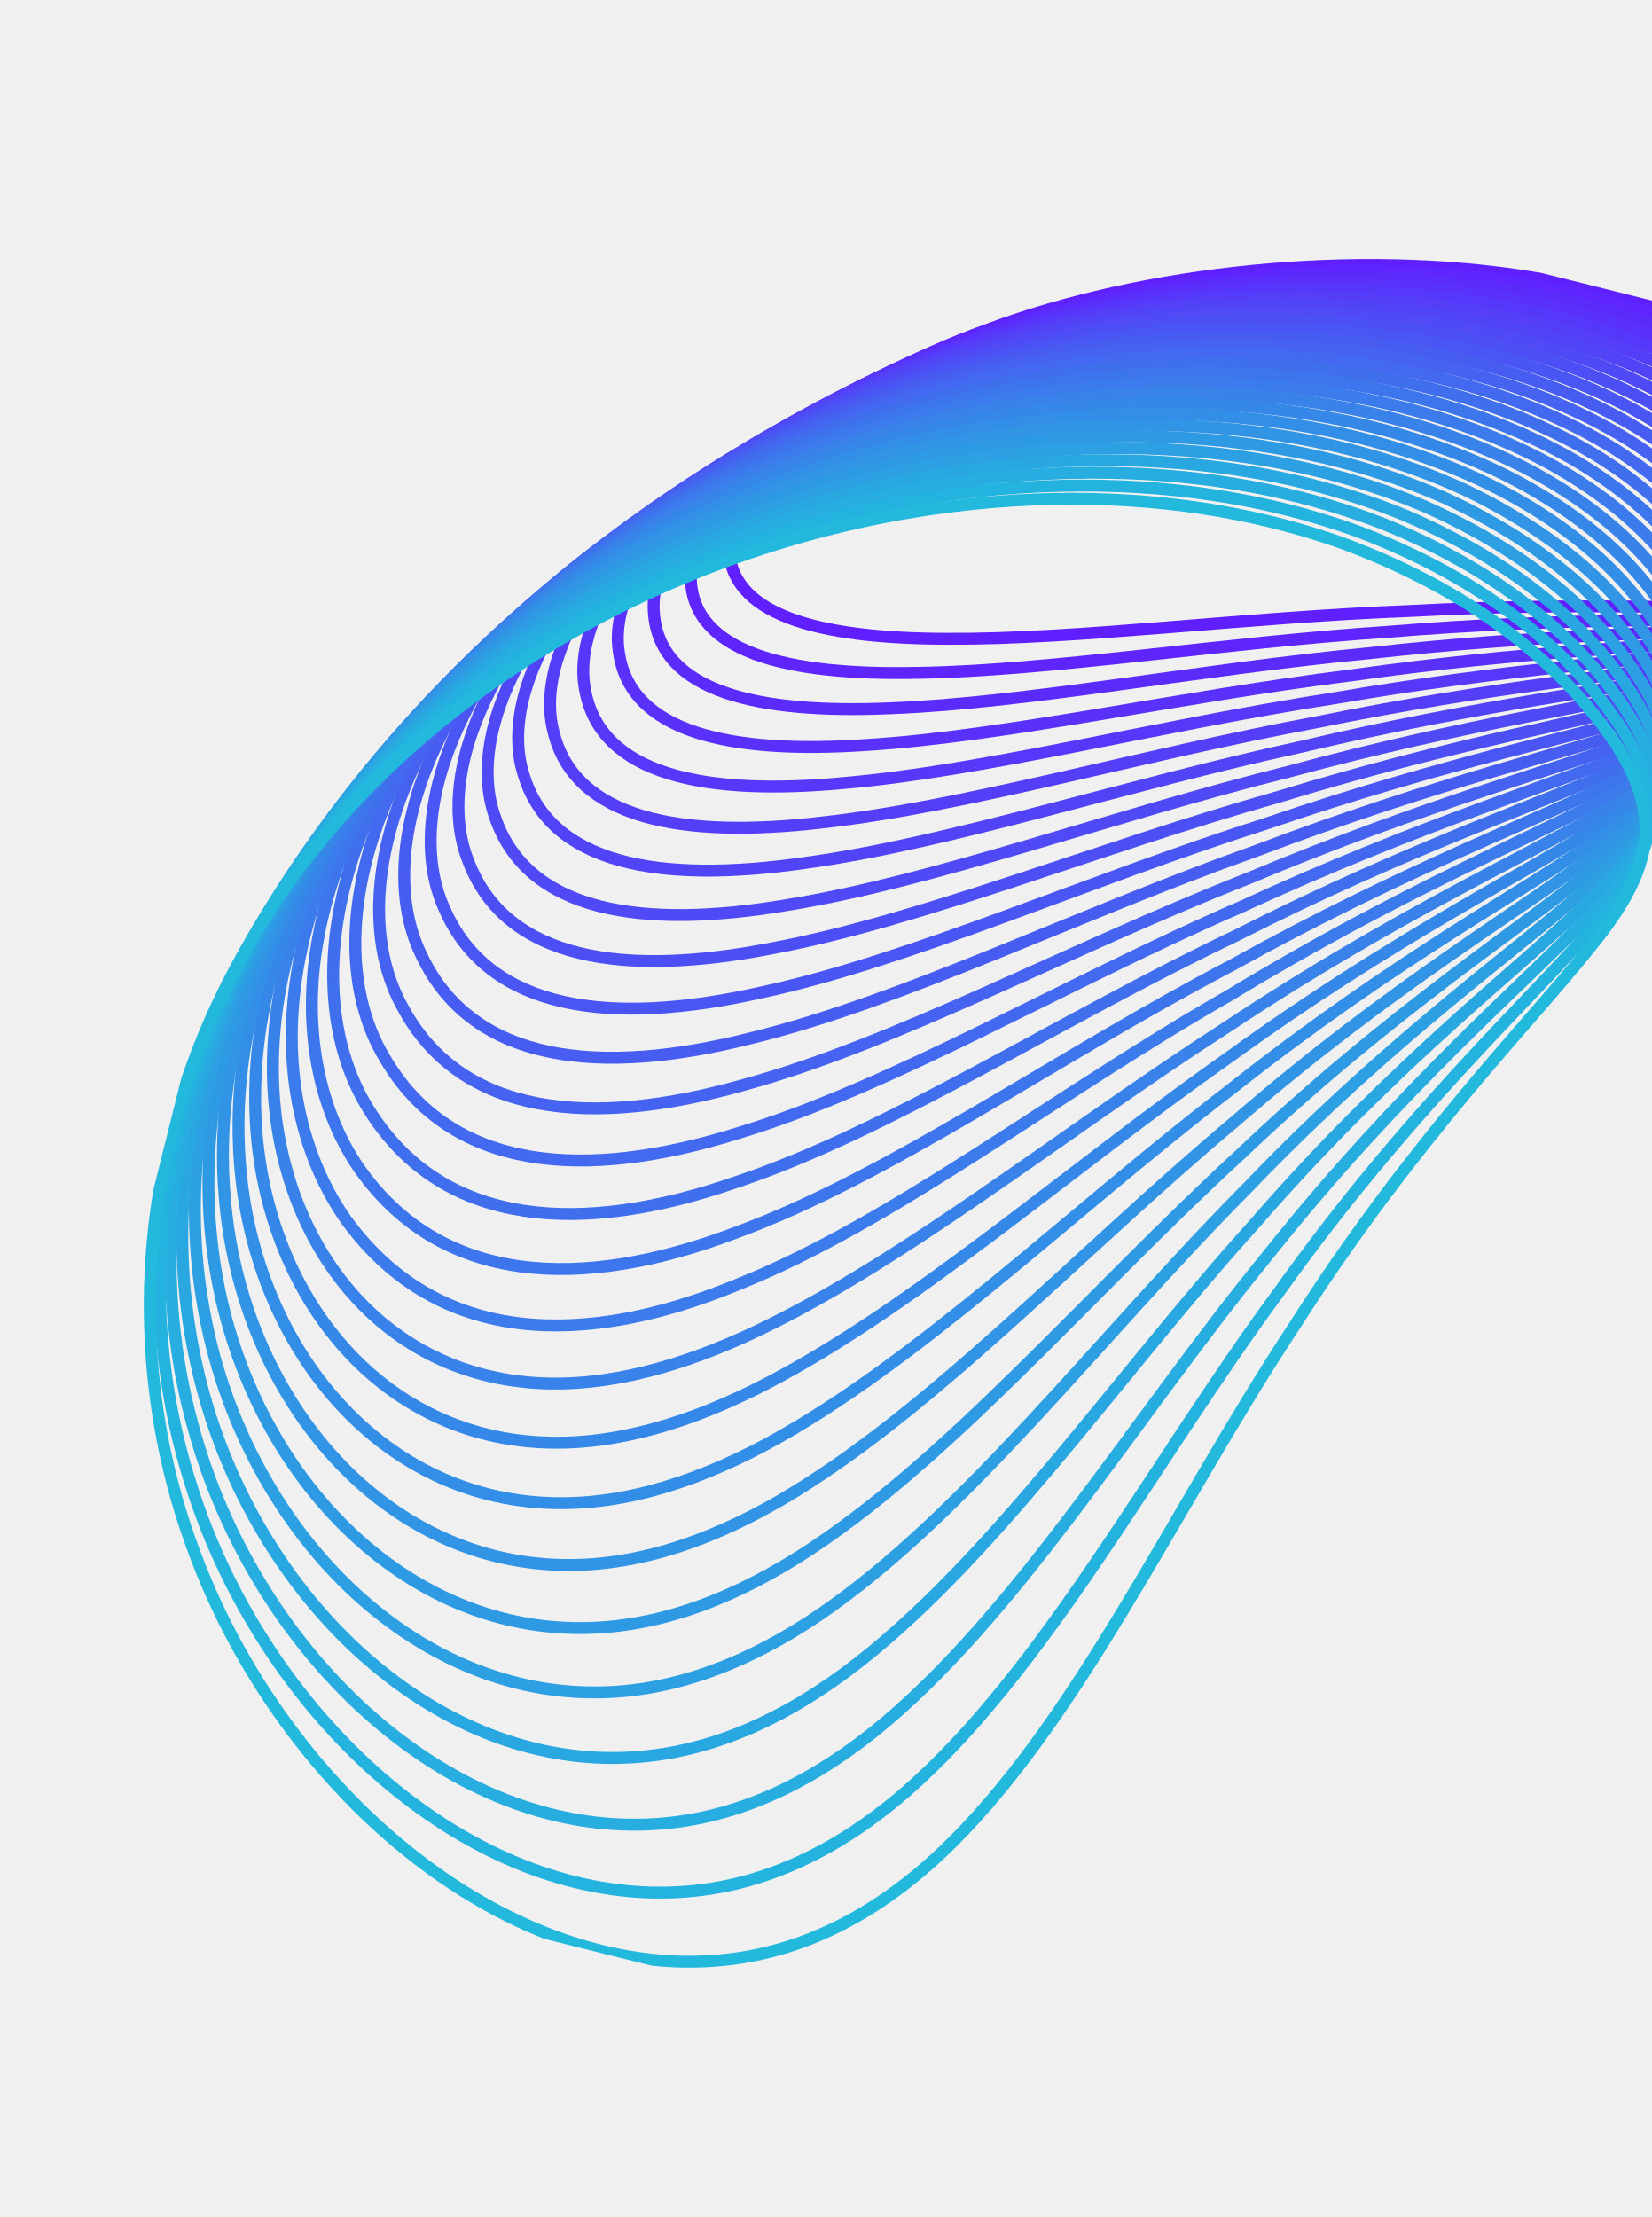
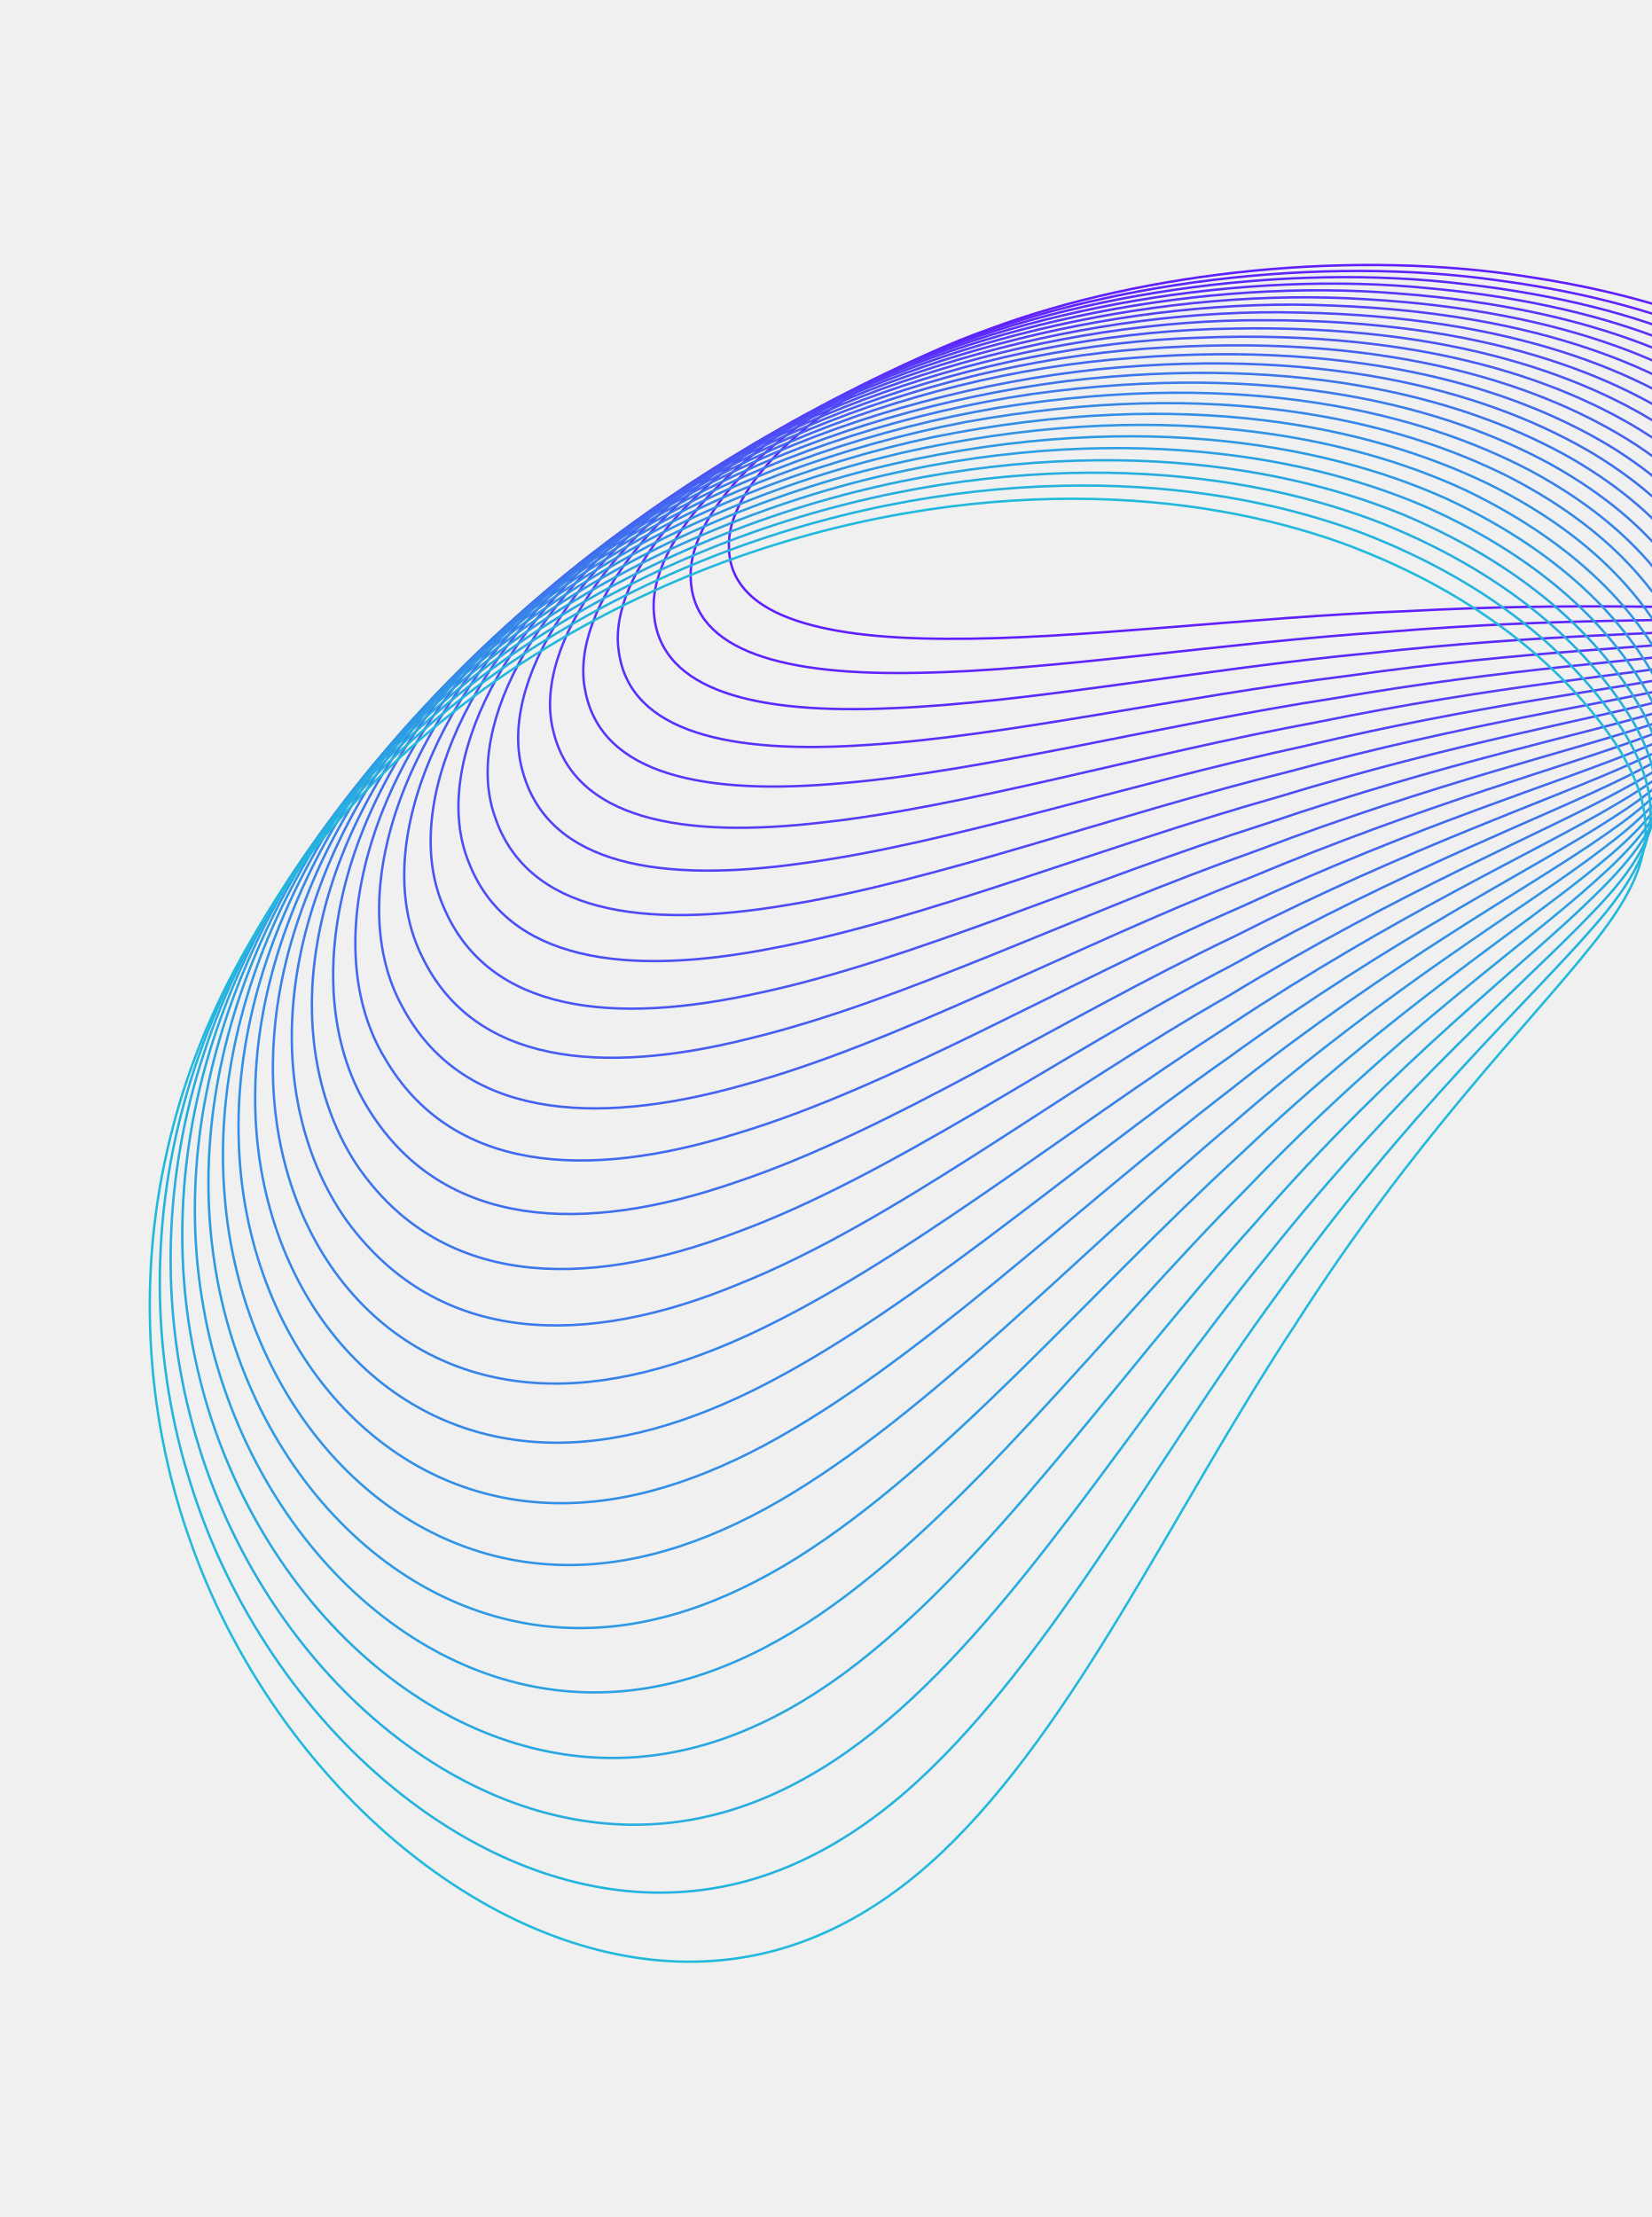
<svg xmlns="http://www.w3.org/2000/svg" width="692" height="929" viewBox="0 0 692 929" fill="none">
  <g clip-path="url(#clip0_370_992)">
-     <path d="M796.818 234.932C789.692 249.842 775.689 253.979 743.024 254.534C710.853 255.216 660.022 252.313 590.555 256.043C521.55 258.661 450.732 268.088 396.537 267.671C342.457 267.551 305 257.582 305.452 228.283C305.425 200.364 348.199 161.574 414.338 137.977C479.68 113.545 568.388 104.305 641.714 116.194C716.746 127.744 758.942 152.778 780.232 175.682C801.647 199.047 802.156 220.281 796.818 234.932Z" stroke="#601FFF" stroke-width="5" stroke-miterlimit="10" />
-     <path d="M628.04 117.524C705.237 127.887 749.314 152.867 771.973 176.046C794.776 199.707 796.167 221.569 791.345 236.886C784.719 252.505 770.622 257.222 737.357 258.76C704.594 260.416 652.664 258.891 582.044 264.721C511.834 269.374 440.137 281.099 384.746 281.942C329.509 283.107 290.583 273.391 289.47 242.551C287.918 213.161 329.809 171.501 396.413 145.34C462.145 118.309 552.591 106.781 628.034 117.522L628.04 117.524Z" stroke="#5E25FE" stroke-width="5" stroke-miterlimit="10" />
-     <path d="M614.274 119.099C693.598 128.199 739.571 153.089 763.63 176.515C787.853 200.453 790.155 222.925 785.9 238.909C779.818 255.241 765.686 260.55 731.875 263.104C698.588 265.769 645.621 265.679 573.972 273.702C502.666 280.476 430.207 294.589 373.671 296.767C317.323 299.285 276.904 289.87 274.084 257.478C270.871 226.602 311.711 182.007 378.653 153.206C444.651 123.495 536.757 109.583 614.28 119.101L614.274 119.099Z" stroke="#5B2BFC" stroke-width="5" stroke-miterlimit="10" />
-     <path d="M600.441 120.938C681.859 128.702 729.742 153.454 755.219 177.11C780.88 201.293 784.137 224.376 780.495 241.026C775.007 258.067 760.882 263.982 726.586 267.59C692.835 271.3 638.911 272.707 566.338 283.001C494.048 291.989 420.962 308.581 363.329 312.159C305.927 316.102 263.978 307.03 259.32 273.077C254.322 240.712 293.912 193.112 361.061 161.589C427.187 129.118 520.865 112.718 600.434 120.94L600.441 120.938Z" stroke="#5931FB" stroke-width="5" stroke-miterlimit="10" />
-     <path d="M586.537 123.035C670.012 129.388 719.813 153.965 746.735 177.816C773.861 202.22 778.107 225.902 775.134 243.217C770.291 260.972 756.217 267.495 721.501 272.195C687.347 276.984 632.552 279.946 559.179 292.602C486.024 303.883 412.446 323.049 353.772 328.103C295.369 333.54 251.872 324.862 245.233 289.335C238.311 255.474 276.472 204.809 343.685 170.475C409.794 135.162 504.954 116.18 586.537 123.035Z" stroke="#5638FA" stroke-width="5" stroke-miterlimit="10" />
-     <path d="M572.584 125.408C658.076 130.277 709.8 154.632 738.192 178.658C766.8 203.259 772.078 227.527 769.814 245.501C765.66 263.966 751.684 271.11 716.612 276.932C682.116 282.831 626.531 287.407 552.495 302.51C478.592 316.17 404.676 338.003 345.015 344.597C285.677 351.597 240.605 343.366 231.852 306.268C222.873 270.909 259.406 217.112 326.543 179.893C392.491 141.658 489.037 120 572.584 125.408Z" stroke="#543EF8" stroke-width="5" stroke-miterlimit="10" />
-     <path d="M558.581 128.053C646.048 131.359 699.704 155.457 729.579 179.625C759.697 204.395 766.035 229.235 764.535 247.875C761.121 267.049 747.285 274.82 711.925 281.794C677.156 288.833 620.867 295.084 546.3 312.715C471.787 328.836 397.676 353.422 337.103 361.636C276.899 370.274 230.234 362.536 219.211 323.859C208.031 287.002 242.734 230.015 309.645 189.831C375.274 148.595 473.11 124.161 558.58 128.057L558.581 128.053Z" stroke="#5144F7" stroke-width="5" stroke-miterlimit="10" />
-     <path d="M544.552 130.98C633.949 132.645 689.543 156.438 720.927 180.727C752.573 205.639 760.01 231.043 759.316 250.334C756.694 270.216 743.041 278.621 707.454 286.782C672.479 294.997 615.576 302.969 540.621 323.211C465.63 341.873 391.496 369.307 330.071 379.206C269.072 389.552 220.795 382.362 207.361 342.11C193.845 303.757 226.506 243.523 293.038 200.299C358.19 155.983 457.214 128.677 544.558 130.981L544.552 130.98Z" stroke="#4F4AF5" stroke-width="5" stroke-miterlimit="10" />
-     <path d="M530.496 134.191C621.771 134.145 679.308 157.587 712.216 181.961C745.417 206.986 753.982 232.941 754.138 252.883C752.354 273.468 738.933 282.515 703.186 291.891C668.076 301.308 610.645 311.058 535.445 333.998C460.12 355.284 386.126 385.651 323.931 397.308C262.221 409.433 212.306 402.844 196.315 361.021C180.311 321.176 210.721 257.639 276.71 211.295C341.222 163.823 441.318 133.548 530.49 134.19L530.496 134.191Z" stroke="#4C50F4" stroke-width="5" stroke-miterlimit="10" />
-     <path d="M516.43 137.697C609.534 135.858 669.012 158.906 703.462 183.342C738.23 208.451 747.966 234.944 749.011 255.531C748.109 276.815 734.964 286.507 699.133 297.129C663.954 307.78 606.097 319.362 530.811 345.071C455.298 369.062 381.63 402.447 318.743 415.936C256.399 429.908 204.842 423.985 186.141 380.595C167.506 339.267 195.439 272.375 260.727 222.839C324.425 172.139 425.485 138.798 516.43 137.697Z" stroke="#4A56F3" stroke-width="5" stroke-miterlimit="10" />
-     <path d="M502.365 141.499C597.242 137.79 658.665 160.401 694.671 184.868C731.028 210.032 741.962 237.049 743.95 258.271C743.983 280.247 731.149 290.59 695.305 302.483C660.127 314.393 601.944 327.856 526.736 356.419C451.186 383.186 378.031 419.681 314.541 435.071C251.659 450.969 198.441 445.759 176.868 400.818C155.449 358.019 180.675 287.721 245.09 234.92C307.804 180.918 409.707 144.413 502.371 141.5L502.365 141.499Z" stroke="#475DF1" stroke-width="5" stroke-miterlimit="10" />
-     <path d="M488.308 145.602C584.894 139.945 648.261 162.076 685.844 186.543C723.803 211.732 735.97 239.26 738.946 261.112C739.954 283.773 727.482 294.768 691.691 307.965C656.59 321.162 598.177 336.556 523.212 368.046C447.789 397.668 375.343 437.351 311.333 454.716C248.003 472.605 193.114 468.178 168.515 421.693C144.156 377.432 166.448 303.684 229.817 247.545C291.363 190.169 393.986 150.405 488.308 145.602Z" stroke="#4563F0" stroke-width="5" stroke-miterlimit="10" />
-     <path d="M474.267 150.014C572.5 142.334 637.817 163.934 676.984 188.371C716.565 213.556 729.995 241.577 733.999 264.054C736.033 287.395 723.961 299.046 688.301 313.567C653.347 328.072 594.812 345.448 520.266 379.94C445.142 412.491 373.606 455.446 309.178 474.861C245.501 494.815 188.933 491.23 161.145 443.217C133.69 397.514 152.804 320.27 214.944 260.725C275.141 199.908 378.351 156.786 474.266 150.022L474.267 150.014Z" stroke="#4269EF" stroke-width="5" stroke-miterlimit="10" />
-     <path d="M460.265 154.732C560.088 144.95 627.341 165.973 668.106 190.349C709.322 215.501 724.052 243.998 729.125 267.085C732.231 291.101 720.597 303.406 685.144 319.274C650.419 335.115 591.87 354.521 517.922 392.084C443.263 427.633 372.862 473.947 308.119 495.482C244.205 517.575 185.954 514.895 154.803 465.365C124.584 417.604 139.312 338.079 200.414 274.378C230.271 242.393 270.415 214.235 315.777 193.687C361.055 172.995 411.557 159.912 460.265 154.732Z" stroke="#406FED" stroke-width="5" stroke-miterlimit="10" />
-     <path d="M446.309 159.768C547.647 147.805 616.834 168.21 659.212 192.492C702.072 217.578 718.129 246.537 724.324 270.229C728.543 294.907 717.397 307.867 682.226 325.112C647.801 342.311 589.353 363.791 516.195 404.497C442.186 443.118 373.136 492.86 308.179 516.588C244.136 540.891 184.193 539.177 149.527 488.163C133.307 463.62 126.872 430.493 132.957 395.183C138.85 359.856 157.268 322.347 186.424 288.659C215.442 254.889 255.194 224.935 300.604 202.801C345.926 180.518 396.896 166.047 446.319 159.779L446.309 159.768Z" stroke="#3D75EC" stroke-width="5" stroke-miterlimit="10" />
-     <path d="M432.407 165.123C535.189 150.903 606.305 170.639 650.309 194.796C694.834 219.781 712.248 249.19 719.593 273.47C724.972 298.801 714.352 312.418 679.542 331.056C645.5 349.634 587.262 373.231 515.093 417.149C441.924 458.909 374.454 512.158 309.405 538.152C245.354 564.735 183.721 564.058 145.35 511.576C127.377 486.326 119.015 451.966 123.442 415.135C127.669 378.29 144.683 338.981 172.901 303.476C200.976 267.887 240.249 236.1 285.637 212.337C330.924 188.419 382.315 172.522 432.413 165.124L432.407 165.123Z" stroke="#3B7BEB" stroke-width="5" stroke-miterlimit="10" />
-     <path d="M418.575 170.803C522.727 154.25 595.757 173.265 641.396 197.266C687.594 222.121 706.395 251.957 714.944 276.818C721.529 302.791 711.479 317.064 677.107 337.114C643.526 357.09 585.621 382.847 514.637 430.045C443.554 475.77 375.827 531.106 311.876 560.201C279.845 574.664 248.477 582.281 219.023 579.018C189.737 575.867 162.364 561.835 142.321 535.616C122.508 509.672 112.113 474.077 114.762 435.72C117.207 397.347 132.703 356.209 159.883 318.857C186.907 281.418 225.617 247.757 270.903 222.327C316.084 196.736 367.843 179.368 418.575 170.806L418.575 170.803Z" stroke="#3882E9" stroke-width="5" stroke-miterlimit="10" />
-     <path d="M404.827 176.807C510.267 157.837 585.204 176.09 632.487 199.899C680.365 224.591 700.583 254.84 710.371 280.264C718.204 306.869 708.764 321.792 674.912 343.279C641.868 364.672 584.42 392.628 514.835 443.169C445.069 492.18 379.253 551.136 315.536 582.658C283.621 598.33 251.931 606.854 221.55 604.006C191.355 601.271 162.461 587.17 140.483 560.261C118.751 533.635 106.201 496.81 106.962 456.915C107.506 417.004 121.368 374.021 147.404 334.787C173.273 295.465 211.321 259.897 256.433 232.758C301.435 205.452 353.502 186.575 404.826 176.811L404.827 176.807Z" stroke="#3688E8" stroke-width="5" stroke-miterlimit="10" />
-     <path d="M391.167 183.142C497.813 161.683 574.651 179.121 623.579 202.706C673.146 227.201 694.81 257.844 705.884 283.819C715.013 311.04 706.214 326.613 672.974 349.552C640.559 372.382 583.689 402.578 515.722 456.52C447.486 508.878 383.836 571.527 320.482 605.544C288.749 622.462 256.774 631.925 225.458 629.522C194.347 627.236 163.888 613.087 139.88 585.508C116.136 558.221 101.316 520.168 100.073 478.721C98.598 437.263 110.699 392.41 135.478 351.271C160.082 310.041 197.365 272.521 242.23 243.638C286.974 214.582 339.29 194.153 391.167 183.142Z" stroke="#338EE7" stroke-width="5" stroke-miterlimit="10" />
-     <path d="M377.618 189.816C484.205 165.71 565.252 182.445 614.769 205.699C664.82 229.881 690.27 261.057 701.489 287.491C711.954 315.319 703.843 331.534 671.293 355.94C639.584 380.222 583.43 412.694 517.306 470.101C450.814 525.86 389.596 592.276 326.746 628.858C295.263 647.054 263.043 657.495 230.791 655.567C198.755 653.761 166.692 639.597 140.563 611.361C114.72 583.426 97.515 544.153 94.141 501.15C90.523 458.137 100.736 411.394 124.144 368.317C147.366 325.15 183.79 285.647 228.324 254.976C272.726 224.125 325.231 202.105 377.618 189.816Z" stroke="#3194E5" stroke-width="5" stroke-miterlimit="10" />
-     <path d="M364.182 196.823C471.765 170.08 554.747 185.887 605.894 208.854C657.617 232.78 684.629 264.292 697.178 291.256C709.022 319.673 701.644 336.526 669.867 362.42C638.956 388.169 583.648 422.953 519.599 483.879C455.084 543.102 396.567 613.344 334.369 652.561C303.208 672.073 270.787 683.52 237.59 682.103C204.629 680.811 170.904 666.657 142.572 637.787C114.543 609.226 94.824 568.739 89.194 524.176C83.307 479.604 91.502 430.955 113.426 385.916C135.152 340.784 170.613 299.26 214.73 266.763C258.709 234.085 311.345 210.432 364.188 196.825L364.182 196.823Z" stroke="#2E9AE4" stroke-width="5" stroke-miterlimit="10" />
-     <path d="M350.876 204.17C404.568 189.224 453.64 185.853 494.93 188.68C536.393 191.575 570.073 200.669 597.042 212.193C650.447 235.828 679.044 267.658 692.964 295.139C706.233 324.135 699.621 341.621 668.711 369.011C638.684 396.237 584.352 433.369 522.619 497.867C460.314 560.604 404.78 634.738 343.381 676.658C312.624 697.518 280.036 710.01 245.898 709.138C212.009 708.392 176.57 694.279 145.941 664.798C115.632 635.634 93.283 593.941 85.26 547.812C76.971 501.676 83.014 451.102 103.334 404.074C123.444 356.951 157.836 313.375 201.45 279.015C244.916 244.468 297.616 219.141 350.875 204.178L350.876 204.17Z" stroke="#2CA0E2" stroke-width="5" stroke-miterlimit="10" />
-     <path d="M337.718 211.866C391.796 195.525 441.569 191.2 483.636 193.377C525.882 195.623 560.422 204.368 588.227 215.714C643.309 239.023 673.529 271.149 688.851 299.127C703.588 328.683 697.782 346.793 667.823 375.693C638.772 404.41 585.567 443.92 526.397 512.04C466.549 578.345 414.281 656.427 353.847 701.119C323.572 723.363 290.866 736.934 255.78 736.642C220.966 736.474 183.761 722.44 150.741 692.368C118.057 662.622 92.943 619.735 82.406 572.037C71.584 524.335 75.34 471.819 93.929 422.779C112.301 373.642 145.507 327.973 188.54 291.715C231.406 255.262 284.097 228.223 337.718 211.866Z" stroke="#29A7E1" stroke-width="5" stroke-miterlimit="10" />
-     <path d="M324.72 219.906C379.127 202.127 429.575 196.822 472.401 198.321C515.411 199.89 550.804 208.268 579.455 219.419C636.222 242.369 668.083 274.771 684.855 303.227C701.031 332.575 696.208 352.778 667.228 382.523C639.172 411.967 587.37 455.357 530.95 526.404C473.8 596.321 425.107 678.412 365.805 725.941C336.094 749.602 303.318 764.288 267.281 764.607C231.535 765.05 192.523 751.128 157.011 720.488C121.858 690.183 93.854 646.119 80.658 596.851C67.17 547.586 68.496 493.116 85.227 442.036C101.729 390.859 133.644 343.067 175.994 304.878C218.174 266.488 270.786 237.693 324.714 219.905L324.72 219.906Z" stroke="#27ADE0" stroke-width="5" stroke-miterlimit="10" />
-     <path d="M311.888 228.295C366.568 209.046 417.664 202.722 461.229 203.518C504.992 204.383 541.229 212.369 570.718 223.311C629.173 245.866 662.7 278.52 680.952 307.436C698.636 337.285 694.775 358.147 666.906 389.398C639.967 420.325 589.658 466.201 536.284 540.939C482.093 614.514 437.289 700.67 379.28 751.104C350.213 776.213 317.426 792.053 280.442 793.019C243.768 794.114 202.89 780.333 164.791 749.152C127.068 718.314 96.038 673.085 80.055 622.252C63.761 571.42 62.509 514.986 77.26 461.847C91.764 408.611 122.273 358.667 163.852 318.504C205.247 278.138 257.707 247.548 311.895 228.293L311.888 228.295Z" stroke="#24B3DE" stroke-width="5" stroke-miterlimit="10" />
-     <path d="M677.166 311.762C696.4 342.093 693.543 363.602 666.864 396.371C641.129 428.787 592.477 477.174 542.422 555.649C491.457 632.928 450.855 723.195 394.323 776.601C366 803.194 333.246 820.219 295.311 821.871C257.706 823.649 214.915 810.048 174.127 778.355C133.743 747.017 99.55 700.638 80.629 648.24C61.383 595.847 57.414 537.439 70.045 482.222C82.418 426.901 111.397 374.774 152.104 332.605C192.617 290.225 244.857 257.808 299.238 237.046C354.138 216.284 405.843 208.918 450.135 208.984C494.625 209.119 531.701 216.691 562.032 227.406C622.178 249.531 657.395 282.41 677.163 311.774L677.166 311.762Z" stroke="#22B9DD" stroke-width="5" stroke-miterlimit="10" />
+     <path d="M796.818 234.932C789.692 249.842 775.689 253.979 743.024 254.534C710.853 255.216 660.022 252.313 590.555 256.043C521.55 258.661 450.732 268.088 396.537 267.671C342.457 267.551 305 257.582 305.452 228.283C305.425 200.364 348.199 161.574 414.338 137.977C479.68 113.545 568.388 104.305 641.714 116.194C716.746 127.744 758.942 152.778 780.232 175.682C801.647 199.047 802.156 220.281 796.818 234.932Z" stroke="#601FFF" strokeWidth="5" stroke-miterlimit="10" />
+     <path d="M628.04 117.524C705.237 127.887 749.314 152.867 771.973 176.046C794.776 199.707 796.167 221.569 791.345 236.886C784.719 252.505 770.622 257.222 737.357 258.76C704.594 260.416 652.664 258.891 582.044 264.721C511.834 269.374 440.137 281.099 384.746 281.942C329.509 283.107 290.583 273.391 289.47 242.551C287.918 213.161 329.809 171.501 396.413 145.34C462.145 118.309 552.591 106.781 628.034 117.522L628.04 117.524Z" stroke="#5E25FE" strokeWidth="5" stroke-miterlimit="10" />
+     <path d="M614.274 119.099C693.598 128.199 739.571 153.089 763.63 176.515C787.853 200.453 790.155 222.925 785.9 238.909C779.818 255.241 765.686 260.55 731.875 263.104C698.588 265.769 645.621 265.679 573.972 273.702C502.666 280.476 430.207 294.589 373.671 296.767C317.323 299.285 276.904 289.87 274.084 257.478C270.871 226.602 311.711 182.007 378.653 153.206C444.651 123.495 536.757 109.583 614.28 119.101L614.274 119.099Z" stroke="#5B2BFC" strokeWidth="5" stroke-miterlimit="10" />
+     <path d="M600.441 120.938C681.859 128.702 729.742 153.454 755.219 177.11C780.88 201.293 784.137 224.376 780.495 241.026C775.007 258.067 760.882 263.982 726.586 267.59C692.835 271.3 638.911 272.707 566.338 283.001C494.048 291.989 420.962 308.581 363.329 312.159C305.927 316.102 263.978 307.03 259.32 273.077C254.322 240.712 293.912 193.112 361.061 161.589C427.187 129.118 520.865 112.718 600.434 120.94L600.441 120.938Z" stroke="#5931FB" strokeWidth="5" stroke-miterlimit="10" />
+     <path d="M586.537 123.035C670.012 129.388 719.813 153.965 746.735 177.816C773.861 202.22 778.107 225.902 775.134 243.217C770.291 260.972 756.217 267.495 721.501 272.195C687.347 276.984 632.552 279.946 559.179 292.602C486.024 303.883 412.446 323.049 353.772 328.103C295.369 333.54 251.872 324.862 245.233 289.335C238.311 255.474 276.472 204.809 343.685 170.475C409.794 135.162 504.954 116.18 586.537 123.035Z" stroke="#5638FA" strokeWidth="5" stroke-miterlimit="10" />
+     <path d="M572.584 125.408C658.076 130.277 709.8 154.632 738.192 178.658C766.8 203.259 772.078 227.527 769.814 245.501C765.66 263.966 751.684 271.11 716.612 276.932C682.116 282.831 626.531 287.407 552.495 302.51C478.592 316.17 404.676 338.003 345.015 344.597C285.677 351.597 240.605 343.366 231.852 306.268C222.873 270.909 259.406 217.112 326.543 179.893C392.491 141.658 489.037 120 572.584 125.408Z" stroke="#543EF8" strokeWidth="5" stroke-miterlimit="10" />
+     <path d="M558.581 128.053C646.048 131.359 699.704 155.457 729.579 179.625C759.697 204.395 766.035 229.235 764.535 247.875C761.121 267.049 747.285 274.82 711.925 281.794C677.156 288.833 620.867 295.084 546.3 312.715C471.787 328.836 397.676 353.422 337.103 361.636C276.899 370.274 230.234 362.536 219.211 323.859C208.031 287.002 242.734 230.015 309.645 189.831C375.274 148.595 473.11 124.161 558.58 128.057L558.581 128.053Z" stroke="#5144F7" strokeWidth="5" stroke-miterlimit="10" />
+     <path d="M544.552 130.98C633.949 132.645 689.543 156.438 720.927 180.727C752.573 205.639 760.01 231.043 759.316 250.334C756.694 270.216 743.041 278.621 707.454 286.782C672.479 294.997 615.576 302.969 540.621 323.211C465.63 341.873 391.496 369.307 330.071 379.206C269.072 389.552 220.795 382.362 207.361 342.11C193.845 303.757 226.506 243.523 293.038 200.299C358.19 155.983 457.214 128.677 544.558 130.981L544.552 130.98Z" stroke="#4F4AF5" strokeWidth="5" stroke-miterlimit="10" />
+     <path d="M530.496 134.191C621.771 134.145 679.308 157.587 712.216 181.961C745.417 206.986 753.982 232.941 754.138 252.883C752.354 273.468 738.933 282.515 703.186 291.891C668.076 301.308 610.645 311.058 535.445 333.998C460.12 355.284 386.126 385.651 323.931 397.308C262.221 409.433 212.306 402.844 196.315 361.021C180.311 321.176 210.721 257.639 276.71 211.295C341.222 163.823 441.318 133.548 530.49 134.19L530.496 134.191Z" stroke="#4C50F4" strokeWidth="5" stroke-miterlimit="10" />
+     <path d="M516.43 137.697C609.534 135.858 669.012 158.906 703.462 183.342C738.23 208.451 747.966 234.944 749.011 255.531C748.109 276.815 734.964 286.507 699.133 297.129C663.954 307.78 606.097 319.362 530.811 345.071C455.298 369.062 381.63 402.447 318.743 415.936C256.399 429.908 204.842 423.985 186.141 380.595C167.506 339.267 195.439 272.375 260.727 222.839C324.425 172.139 425.485 138.798 516.43 137.697Z" stroke="#4A56F3" strokeWidth="5" stroke-miterlimit="10" />
+     <path d="M502.365 141.499C597.242 137.79 658.665 160.401 694.671 184.868C731.028 210.032 741.962 237.049 743.95 258.271C743.983 280.247 731.149 290.59 695.305 302.483C660.127 314.393 601.944 327.856 526.736 356.419C451.186 383.186 378.031 419.681 314.541 435.071C251.659 450.969 198.441 445.759 176.868 400.818C155.449 358.019 180.675 287.721 245.09 234.92C307.804 180.918 409.707 144.413 502.371 141.5L502.365 141.499Z" stroke="#475DF1" strokeWidth="5" stroke-miterlimit="10" />
+     <path d="M488.308 145.602C584.894 139.945 648.261 162.076 685.844 186.543C723.803 211.732 735.97 239.26 738.946 261.112C739.954 283.773 727.482 294.768 691.691 307.965C656.59 321.162 598.177 336.556 523.212 368.046C447.789 397.668 375.343 437.351 311.333 454.716C248.003 472.605 193.114 468.178 168.515 421.693C144.156 377.432 166.448 303.684 229.817 247.545C291.363 190.169 393.986 150.405 488.308 145.602Z" stroke="#4563F0" strokeWidth="5" stroke-miterlimit="10" />
+     <path d="M474.267 150.014C572.5 142.334 637.817 163.934 676.984 188.371C716.565 213.556 729.995 241.577 733.999 264.054C736.033 287.395 723.961 299.046 688.301 313.567C653.347 328.072 594.812 345.448 520.266 379.94C445.142 412.491 373.606 455.446 309.178 474.861C245.501 494.815 188.933 491.23 161.145 443.217C133.69 397.514 152.804 320.27 214.944 260.725C275.141 199.908 378.351 156.786 474.266 150.022L474.267 150.014Z" stroke="#4269EF" strokeWidth="5" stroke-miterlimit="10" />
+     <path d="M460.265 154.732C560.088 144.95 627.341 165.973 668.106 190.349C709.322 215.501 724.052 243.998 729.125 267.085C732.231 291.101 720.597 303.406 685.144 319.274C650.419 335.115 591.87 354.521 517.922 392.084C443.263 427.633 372.862 473.947 308.119 495.482C244.205 517.575 185.954 514.895 154.803 465.365C124.584 417.604 139.312 338.079 200.414 274.378C230.271 242.393 270.415 214.235 315.777 193.687C361.055 172.995 411.557 159.912 460.265 154.732Z" stroke="#406FED" strokeWidth="5" stroke-miterlimit="10" />
+     <path d="M446.309 159.768C547.647 147.805 616.834 168.21 659.212 192.492C702.072 217.578 718.129 246.537 724.324 270.229C728.543 294.907 717.397 307.867 682.226 325.112C647.801 342.311 589.353 363.791 516.195 404.497C442.186 443.118 373.136 492.86 308.179 516.588C244.136 540.891 184.193 539.177 149.527 488.163C133.307 463.62 126.872 430.493 132.957 395.183C138.85 359.856 157.268 322.347 186.424 288.659C215.442 254.889 255.194 224.935 300.604 202.801C345.926 180.518 396.896 166.047 446.319 159.779L446.309 159.768Z" stroke="#3D75EC" strokeWidth="5" stroke-miterlimit="10" />
+     <path d="M432.407 165.123C535.189 150.903 606.305 170.639 650.309 194.796C694.834 219.781 712.248 249.19 719.593 273.47C724.972 298.801 714.352 312.418 679.542 331.056C645.5 349.634 587.262 373.231 515.093 417.149C441.924 458.909 374.454 512.158 309.405 538.152C245.354 564.735 183.721 564.058 145.35 511.576C127.377 486.326 119.015 451.966 123.442 415.135C127.669 378.29 144.683 338.981 172.901 303.476C200.976 267.887 240.249 236.1 285.637 212.337C330.924 188.419 382.315 172.522 432.413 165.124L432.407 165.123Z" stroke="#3B7BEB" strokeWidth="5" stroke-miterlimit="10" />
+     <path d="M418.575 170.803C522.727 154.25 595.757 173.265 641.396 197.266C687.594 222.121 706.395 251.957 714.944 276.818C721.529 302.791 711.479 317.064 677.107 337.114C643.526 357.09 585.621 382.847 514.637 430.045C443.554 475.77 375.827 531.106 311.876 560.201C279.845 574.664 248.477 582.281 219.023 579.018C189.737 575.867 162.364 561.835 142.321 535.616C122.508 509.672 112.113 474.077 114.762 435.72C117.207 397.347 132.703 356.209 159.883 318.857C186.907 281.418 225.617 247.757 270.903 222.327C316.084 196.736 367.843 179.368 418.575 170.806L418.575 170.803Z" stroke="#3882E9" strokeWidth="5" stroke-miterlimit="10" />
+     <path d="M404.827 176.807C510.267 157.837 585.204 176.09 632.487 199.899C680.365 224.591 700.583 254.84 710.371 280.264C718.204 306.869 708.764 321.792 674.912 343.279C641.868 364.672 584.42 392.628 514.835 443.169C445.069 492.18 379.253 551.136 315.536 582.658C283.621 598.33 251.931 606.854 221.55 604.006C191.355 601.271 162.461 587.17 140.483 560.261C118.751 533.635 106.201 496.81 106.962 456.915C107.506 417.004 121.368 374.021 147.404 334.787C173.273 295.465 211.321 259.897 256.433 232.758C301.435 205.452 353.502 186.575 404.826 176.811L404.827 176.807Z" stroke="#3688E8" strokeWidth="5" stroke-miterlimit="10" />
+     <path d="M391.167 183.142C497.813 161.683 574.651 179.121 623.579 202.706C673.146 227.201 694.81 257.844 705.884 283.819C715.013 311.04 706.214 326.613 672.974 349.552C640.559 372.382 583.689 402.578 515.722 456.52C447.486 508.878 383.836 571.527 320.482 605.544C288.749 622.462 256.774 631.925 225.458 629.522C194.347 627.236 163.888 613.087 139.88 585.508C116.136 558.221 101.316 520.168 100.073 478.721C98.598 437.263 110.699 392.41 135.478 351.271C160.082 310.041 197.365 272.521 242.23 243.638C286.974 214.582 339.29 194.153 391.167 183.142Z" stroke="#338EE7" strokeWidth="5" stroke-miterlimit="10" />
+     <path d="M377.618 189.816C484.205 165.71 565.252 182.445 614.769 205.699C664.82 229.881 690.27 261.057 701.489 287.491C711.954 315.319 703.843 331.534 671.293 355.94C639.584 380.222 583.43 412.694 517.306 470.101C450.814 525.86 389.596 592.276 326.746 628.858C295.263 647.054 263.043 657.495 230.791 655.567C198.755 653.761 166.692 639.597 140.563 611.361C114.72 583.426 97.515 544.153 94.141 501.15C90.523 458.137 100.736 411.394 124.144 368.317C147.366 325.15 183.79 285.647 228.324 254.976C272.726 224.125 325.231 202.105 377.618 189.816Z" stroke="#3194E5" strokeWidth="5" stroke-miterlimit="10" />
+     <path d="M364.182 196.823C471.765 170.08 554.747 185.887 605.894 208.854C657.617 232.78 684.629 264.292 697.178 291.256C709.022 319.673 701.644 336.526 669.867 362.42C638.956 388.169 583.648 422.953 519.599 483.879C455.084 543.102 396.567 613.344 334.369 652.561C303.208 672.073 270.787 683.52 237.59 682.103C204.629 680.811 170.904 666.657 142.572 637.787C114.543 609.226 94.824 568.739 89.194 524.176C83.307 479.604 91.502 430.955 113.426 385.916C135.152 340.784 170.613 299.26 214.73 266.763C258.709 234.085 311.345 210.432 364.188 196.825L364.182 196.823Z" stroke="#2E9AE4" strokeWidth="5" stroke-miterlimit="10" />
+     <path d="M350.876 204.17C404.568 189.224 453.64 185.853 494.93 188.68C536.393 191.575 570.073 200.669 597.042 212.193C650.447 235.828 679.044 267.658 692.964 295.139C706.233 324.135 699.621 341.621 668.711 369.011C638.684 396.237 584.352 433.369 522.619 497.867C460.314 560.604 404.78 634.738 343.381 676.658C312.624 697.518 280.036 710.01 245.898 709.138C212.009 708.392 176.57 694.279 145.941 664.798C115.632 635.634 93.283 593.941 85.26 547.812C76.971 501.676 83.014 451.102 103.334 404.074C123.444 356.951 157.836 313.375 201.45 279.015C244.916 244.468 297.616 219.141 350.875 204.178L350.876 204.17Z" stroke="#2CA0E2" strokeWidth="5" stroke-miterlimit="10" />
+     <path d="M337.718 211.866C391.796 195.525 441.569 191.2 483.636 193.377C525.882 195.623 560.422 204.368 588.227 215.714C643.309 239.023 673.529 271.149 688.851 299.127C703.588 328.683 697.782 346.793 667.823 375.693C638.772 404.41 585.567 443.92 526.397 512.04C466.549 578.345 414.281 656.427 353.847 701.119C323.572 723.363 290.866 736.934 255.78 736.642C220.966 736.474 183.761 722.44 150.741 692.368C118.057 662.622 92.943 619.735 82.406 572.037C71.584 524.335 75.34 471.819 93.929 422.779C112.301 373.642 145.507 327.973 188.54 291.715C231.406 255.262 284.097 228.223 337.718 211.866Z" stroke="#29A7E1" strokeWidth="5" stroke-miterlimit="10" />
+     <path d="M324.72 219.906C379.127 202.127 429.575 196.822 472.401 198.321C515.411 199.89 550.804 208.268 579.455 219.419C636.222 242.369 668.083 274.771 684.855 303.227C701.031 332.575 696.208 352.778 667.228 382.523C639.172 411.967 587.37 455.357 530.95 526.404C473.8 596.321 425.107 678.412 365.805 725.941C336.094 749.602 303.318 764.288 267.281 764.607C231.535 765.05 192.523 751.128 157.011 720.488C121.858 690.183 93.854 646.119 80.658 596.851C67.17 547.586 68.496 493.116 85.227 442.036C101.729 390.859 133.644 343.067 175.994 304.878C218.174 266.488 270.786 237.693 324.714 219.905L324.72 219.906Z" stroke="#27ADE0" strokeWidth="5" stroke-miterlimit="10" />
+     <path d="M311.888 228.295C366.568 209.046 417.664 202.722 461.229 203.518C504.992 204.383 541.229 212.369 570.718 223.311C629.173 245.866 662.7 278.52 680.952 307.436C698.636 337.285 694.775 358.147 666.906 389.398C639.967 420.325 589.658 466.201 536.284 540.939C482.093 614.514 437.289 700.67 379.28 751.104C350.213 776.213 317.426 792.053 280.442 793.019C243.768 794.114 202.89 780.333 164.791 749.152C127.068 718.314 96.038 673.085 80.055 622.252C63.761 571.42 62.509 514.986 77.26 461.847C91.764 408.611 122.273 358.667 163.852 318.504C205.247 278.138 257.707 247.548 311.895 228.293L311.888 228.295Z" stroke="#24B3DE" strokeWidth="5" stroke-miterlimit="10" />
+     <path d="M677.166 311.762C696.4 342.093 693.543 363.602 666.864 396.371C641.129 428.787 592.477 477.174 542.422 555.649C491.457 632.928 450.855 723.195 394.323 776.601C366 803.194 333.246 820.219 295.311 821.871C257.706 823.649 214.915 810.048 174.127 778.355C133.743 747.017 99.55 700.638 80.629 648.24C61.383 595.847 57.414 537.439 70.045 482.222C82.418 426.901 111.397 374.774 152.104 332.605C192.617 290.225 244.857 257.808 299.238 237.046C354.138 216.284 405.843 208.918 450.135 208.984C494.625 209.119 531.701 216.691 562.032 227.406C622.178 249.531 657.395 282.41 677.163 311.774L677.166 311.762Z" stroke="#22B9DD" strokeWidth="5" stroke-miterlimit="10" />
  </g>
  <defs>
    <clipPath id="clip0_370_992">
      <rect width="778.647" height="713.227" fill="white" transform="translate(880.958 173.192) rotate(104.054)" />
    </clipPath>
  </defs>
</svg>
